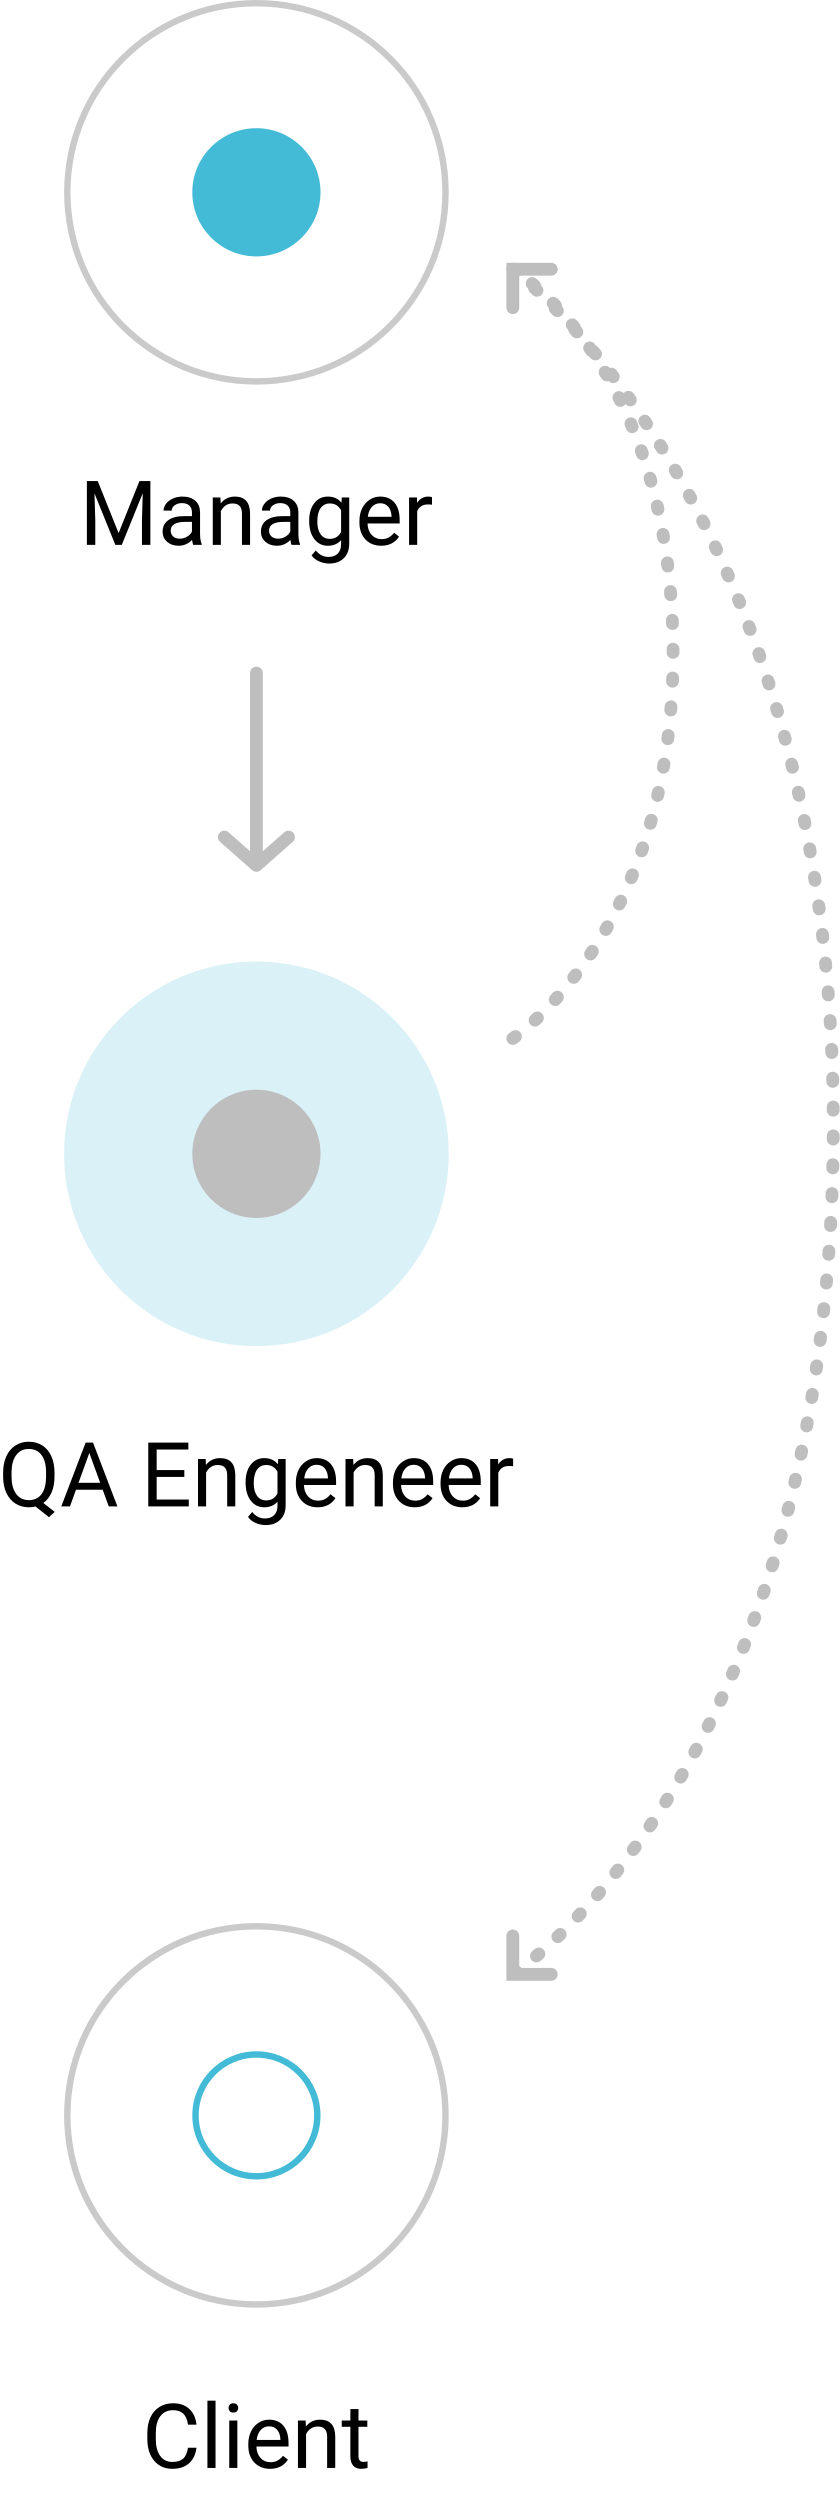
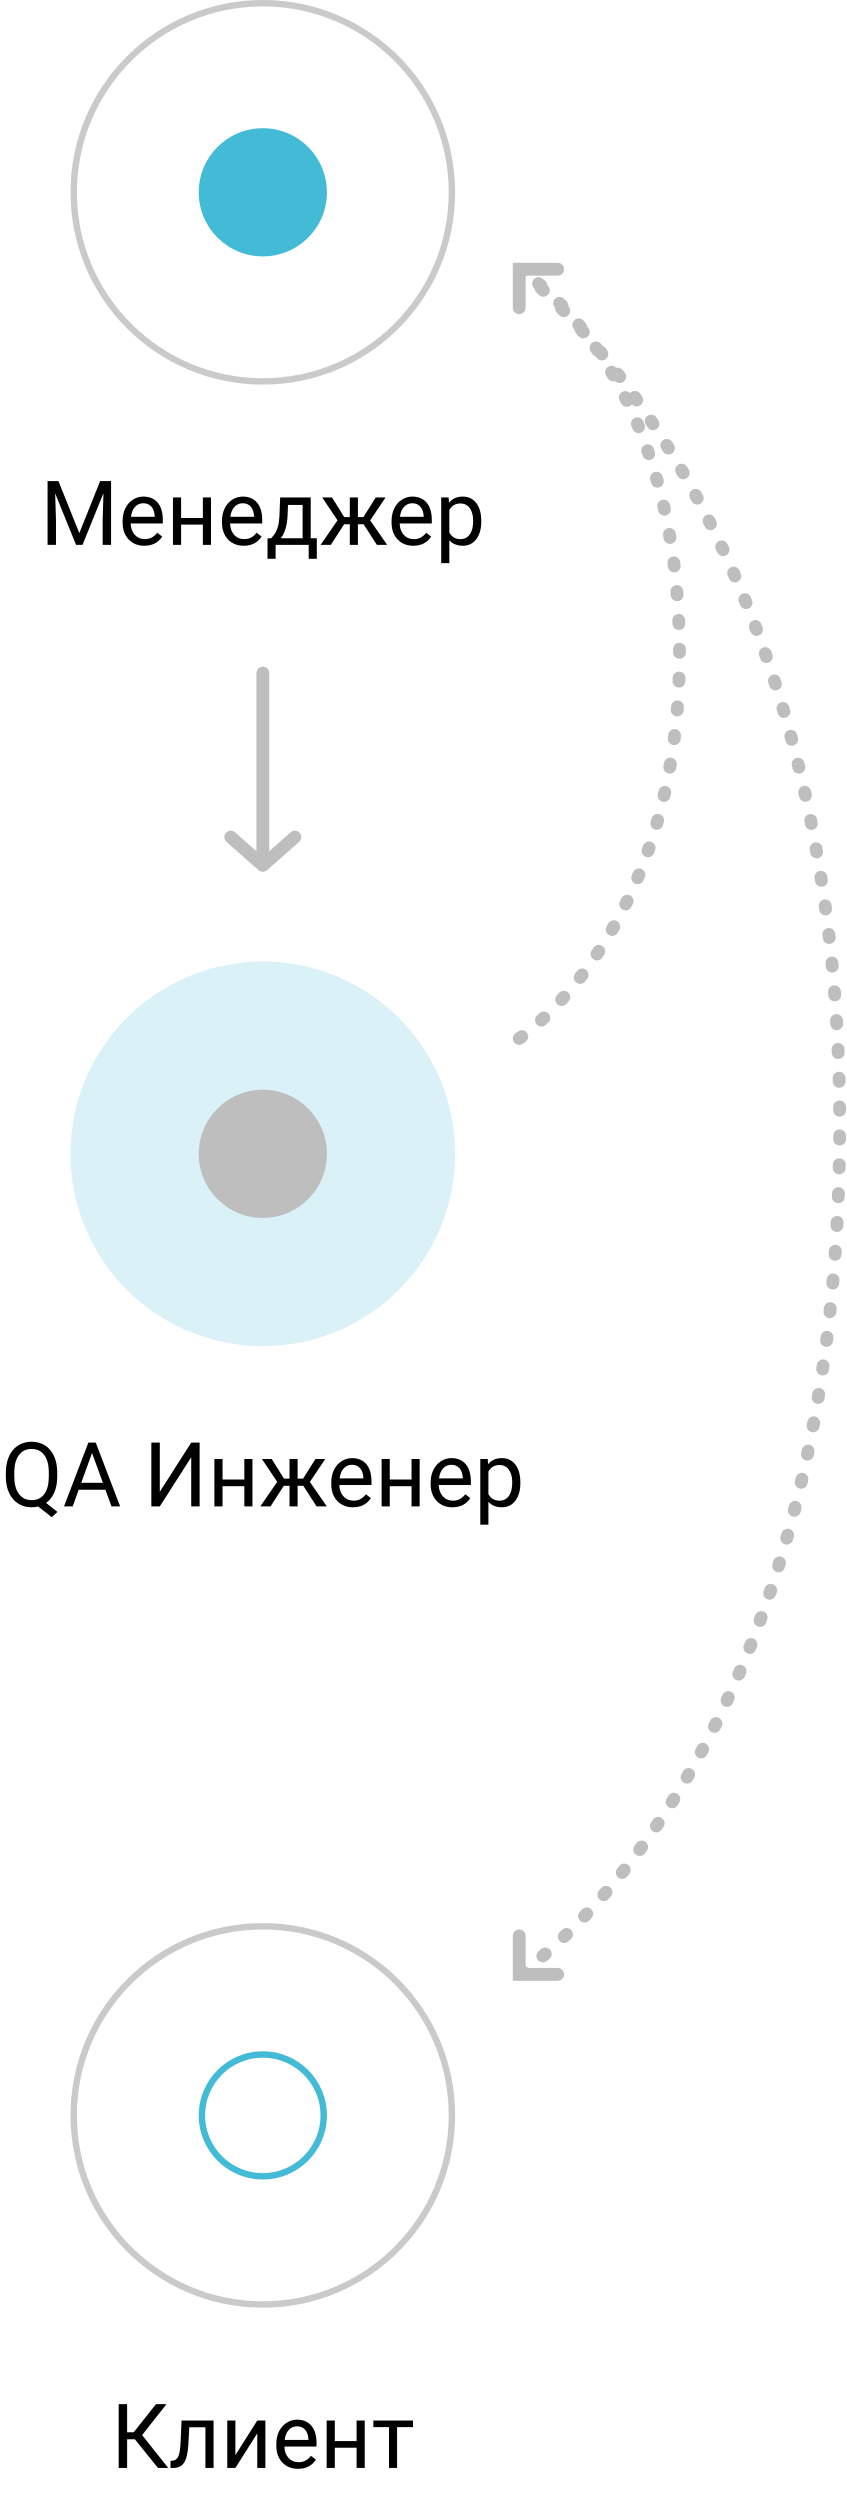
- <svg xmlns="http://www.w3.org/2000/svg" width="131" height="390" viewBox="0 0 131 390" fill="none">
-   <path d="M40 105L40 135M40 135L45 130.588M40 135L35 130.588" stroke="#BEBEBE" stroke-width="2" stroke-linecap="round" />
-   <circle cx="40" cy="330" r="29.5" stroke="#CACACA" />
-   <circle cx="40" cy="330" r="9.5" stroke="#43BAD6" />
-   <path d="M30.648 381.842C30.525 382.895 30.136 383.708 29.48 384.282C28.828 384.852 27.96 385.137 26.875 385.137C25.699 385.137 24.756 384.715 24.045 383.872C23.338 383.029 22.985 381.901 22.985 380.488V379.531C22.985 378.606 23.149 377.793 23.477 377.091C23.81 376.389 24.28 375.851 24.886 375.478C25.492 375.099 26.194 374.91 26.991 374.91C28.049 374.91 28.896 375.206 29.534 375.799C30.172 376.387 30.544 377.202 30.648 378.246H29.329C29.215 377.453 28.967 376.879 28.584 376.523C28.206 376.168 27.675 375.99 26.991 375.99C26.153 375.99 25.494 376.3 25.016 376.92C24.542 377.54 24.305 378.422 24.305 379.565V380.529C24.305 381.609 24.53 382.468 24.981 383.106C25.433 383.744 26.064 384.063 26.875 384.063C27.604 384.063 28.162 383.899 28.55 383.571C28.942 383.239 29.201 382.662 29.329 381.842H30.648ZM33.622 385H32.357V374.5H33.622V385ZM37.026 385H35.762V377.604H37.026V385ZM35.659 375.642C35.659 375.437 35.721 375.263 35.844 375.122C35.971 374.981 36.158 374.91 36.404 374.91C36.65 374.91 36.837 374.981 36.965 375.122C37.092 375.263 37.156 375.437 37.156 375.642C37.156 375.847 37.092 376.018 36.965 376.154C36.837 376.291 36.65 376.359 36.404 376.359C36.158 376.359 35.971 376.291 35.844 376.154C35.721 376.018 35.659 375.847 35.659 375.642ZM42.126 385.137C41.123 385.137 40.308 384.809 39.679 384.152C39.05 383.492 38.735 382.61 38.735 381.507V381.274C38.735 380.541 38.874 379.887 39.152 379.312C39.435 378.734 39.827 378.283 40.328 377.959C40.834 377.631 41.381 377.467 41.969 377.467C42.93 377.467 43.678 377.784 44.211 378.417C44.744 379.05 45.011 379.957 45.011 381.138V381.664H40C40.018 382.393 40.23 382.983 40.636 383.435C41.046 383.881 41.565 384.104 42.194 384.104C42.641 384.104 43.019 384.013 43.329 383.831C43.639 383.649 43.91 383.407 44.143 383.106L44.915 383.708C44.295 384.66 43.366 385.137 42.126 385.137ZM41.969 378.506C41.458 378.506 41.03 378.693 40.684 379.066C40.337 379.436 40.123 379.955 40.041 380.625H43.746V380.529C43.71 379.887 43.536 379.39 43.227 379.039C42.917 378.684 42.497 378.506 41.969 378.506ZM47.677 377.604L47.718 378.533C48.283 377.822 49.021 377.467 49.933 377.467C51.496 377.467 52.284 378.349 52.298 380.112V385H51.033V380.105C51.029 379.572 50.906 379.178 50.664 378.923C50.427 378.668 50.056 378.54 49.55 378.54C49.14 378.54 48.78 378.649 48.47 378.868C48.16 379.087 47.918 379.374 47.745 379.729V385H46.48V377.604H47.677ZM55.921 375.812V377.604H57.302V378.581H55.921V383.168C55.921 383.464 55.982 383.688 56.105 383.838C56.228 383.984 56.438 384.057 56.734 384.057C56.88 384.057 57.081 384.029 57.336 383.975V385C57.003 385.091 56.68 385.137 56.365 385.137C55.8 385.137 55.374 384.966 55.087 384.624C54.8 384.282 54.656 383.797 54.656 383.168V378.581H53.31V377.604H54.656V375.812H55.921Z" fill="black" />
-   <circle cx="40" cy="30" r="29.5" stroke="#CACACA" />
-   <circle cx="40" cy="30" r="10" fill="#43BAD6" />
-   <path d="M15.247 75.047L18.501 83.168L21.755 75.047H23.457V85H22.145V81.124L22.268 76.94L19 85H17.995L14.734 76.961L14.864 81.124V85H13.552V75.047H15.247ZM30.143 85C30.07 84.854 30.01 84.594 29.965 84.221C29.377 84.831 28.675 85.137 27.859 85.137C27.13 85.137 26.531 84.932 26.061 84.522C25.597 84.107 25.364 83.583 25.364 82.949C25.364 82.179 25.656 81.582 26.239 81.158C26.827 80.73 27.652 80.516 28.714 80.516H29.944V79.935C29.944 79.493 29.812 79.142 29.548 78.882C29.284 78.618 28.894 78.485 28.379 78.485C27.928 78.485 27.549 78.599 27.244 78.827C26.939 79.055 26.786 79.331 26.786 79.654H25.515C25.515 79.285 25.645 78.93 25.904 78.588C26.169 78.242 26.524 77.968 26.971 77.768C27.422 77.567 27.916 77.467 28.454 77.467C29.306 77.467 29.974 77.681 30.457 78.109C30.94 78.533 31.191 79.119 31.209 79.866V83.27C31.209 83.95 31.296 84.49 31.469 84.891V85H30.143ZM28.044 84.036C28.44 84.036 28.816 83.934 29.172 83.728C29.527 83.523 29.785 83.257 29.944 82.929V81.411H28.953C27.404 81.411 26.629 81.865 26.629 82.772C26.629 83.168 26.761 83.478 27.025 83.701C27.29 83.924 27.629 84.036 28.044 84.036ZM34.388 77.603L34.429 78.533C34.994 77.822 35.732 77.467 36.644 77.467C38.207 77.467 38.995 78.349 39.009 80.112V85H37.744V80.106C37.74 79.572 37.617 79.178 37.375 78.923C37.138 78.668 36.767 78.54 36.261 78.54C35.851 78.54 35.491 78.649 35.181 78.868C34.871 79.087 34.629 79.374 34.456 79.73V85H33.191V77.603H34.388ZM45.482 85C45.41 84.854 45.35 84.594 45.305 84.221C44.717 84.831 44.015 85.137 43.199 85.137C42.47 85.137 41.871 84.932 41.401 84.522C40.937 84.107 40.704 83.583 40.704 82.949C40.704 82.179 40.996 81.582 41.579 81.158C42.167 80.73 42.992 80.516 44.054 80.516H45.284V79.935C45.284 79.493 45.152 79.142 44.888 78.882C44.623 78.618 44.234 78.485 43.719 78.485C43.268 78.485 42.889 78.599 42.584 78.827C42.279 79.055 42.126 79.331 42.126 79.654H40.855C40.855 79.285 40.984 78.93 41.244 78.588C41.508 78.242 41.864 77.968 42.31 77.768C42.762 77.567 43.256 77.467 43.794 77.467C44.646 77.467 45.314 77.681 45.797 78.109C46.28 78.533 46.531 79.119 46.549 79.866V83.27C46.549 83.95 46.635 84.49 46.809 84.891V85H45.482ZM43.384 84.036C43.78 84.036 44.156 83.934 44.512 83.728C44.867 83.523 45.125 83.257 45.284 82.929V81.411H44.293C42.743 81.411 41.969 81.865 41.969 82.772C41.969 83.168 42.101 83.478 42.365 83.701C42.63 83.924 42.969 84.036 43.384 84.036ZM48.23 81.24C48.23 80.087 48.497 79.171 49.03 78.492C49.563 77.809 50.27 77.467 51.149 77.467C52.052 77.467 52.756 77.786 53.262 78.424L53.323 77.603H54.478V84.822C54.478 85.779 54.194 86.534 53.624 87.085C53.059 87.636 52.298 87.912 51.341 87.912C50.808 87.912 50.286 87.798 49.775 87.57C49.265 87.342 48.875 87.03 48.606 86.634L49.263 85.875C49.805 86.545 50.468 86.88 51.252 86.88C51.867 86.88 52.346 86.707 52.688 86.36C53.034 86.014 53.207 85.526 53.207 84.897V84.262C52.701 84.845 52.011 85.137 51.136 85.137C50.27 85.137 49.568 84.788 49.03 84.091C48.497 83.394 48.23 82.443 48.23 81.24ZM49.502 81.384C49.502 82.218 49.673 82.874 50.015 83.353C50.356 83.826 50.835 84.064 51.45 84.064C52.248 84.064 52.833 83.701 53.207 82.977V79.6C52.82 78.893 52.239 78.54 51.464 78.54C50.849 78.54 50.368 78.779 50.022 79.258C49.675 79.736 49.502 80.445 49.502 81.384ZM59.462 85.137C58.459 85.137 57.644 84.809 57.015 84.152C56.386 83.492 56.071 82.61 56.071 81.507V81.274C56.071 80.541 56.21 79.887 56.488 79.312C56.771 78.734 57.163 78.283 57.664 77.959C58.17 77.631 58.717 77.467 59.305 77.467C60.266 77.467 61.014 77.784 61.547 78.417C62.08 79.05 62.347 79.957 62.347 81.138V81.664H57.336C57.354 82.393 57.566 82.983 57.972 83.435C58.382 83.881 58.901 84.105 59.53 84.105C59.977 84.105 60.355 84.013 60.665 83.831C60.975 83.649 61.246 83.407 61.478 83.106L62.251 83.708C61.631 84.66 60.702 85.137 59.462 85.137ZM59.305 78.506C58.794 78.506 58.366 78.693 58.02 79.066C57.673 79.436 57.459 79.955 57.377 80.625H61.082V80.529C61.046 79.887 60.872 79.39 60.562 79.039C60.253 78.684 59.833 78.506 59.305 78.506ZM67.392 78.738C67.2 78.706 66.993 78.69 66.769 78.69C65.94 78.69 65.377 79.044 65.081 79.75V85H63.816V77.603H65.047L65.067 78.458C65.482 77.797 66.07 77.467 66.831 77.467C67.077 77.467 67.264 77.499 67.392 77.562V78.738Z" fill="black" />
-   <path d="M80 162C80 162 105 145.413 105 102C105 56.725 80 42 80 42" stroke="#BEBEBE" stroke-width="2" stroke-linecap="round" stroke-dasharray="0.5 4" />
-   <path d="M80 42C80 42 130 79.563 130 175.462C130 275.473 80 308 80 308" stroke="#BEBEBE" stroke-width="2" stroke-linecap="round" stroke-dasharray="0.5 4" />
-   <path d="M80 48L80 42L86 42" stroke="#BEBEBE" stroke-width="2" stroke-linecap="round" />
-   <path d="M86 308L80 308L80 302" stroke="#BEBEBE" stroke-width="2" stroke-linecap="round" />
-   <circle opacity="0.2" cx="40" cy="180" r="30" fill="#43BAD6" />
-   <circle cx="40" cy="180" r="10" fill="#BEBEBE" />
-   <path d="M8.5 230.345C8.5 231.306 8.347 232.136 8.042 232.833C7.737 233.526 7.308 234.068 6.757 234.46L8.534 235.854L7.639 236.682L5.54 235.014C5.212 235.096 4.866 235.137 4.501 235.137C3.717 235.137 3.022 234.945 2.416 234.562C1.81 234.175 1.338 233.626 1.001 232.915C0.668 232.2 0.497 231.372 0.488 230.434V229.716C0.488 228.759 0.655 227.913 0.987 227.18C1.32 226.446 1.789 225.885 2.396 225.498C3.006 225.106 3.703 224.91 4.487 224.91C5.289 224.91 5.993 225.104 6.6 225.491C7.21 225.879 7.68 226.437 8.008 227.166C8.336 227.891 8.5 228.738 8.5 229.709V230.345ZM7.188 229.702C7.188 228.531 6.953 227.629 6.483 226.995C6.019 226.357 5.353 226.038 4.487 226.038C3.662 226.038 3.011 226.355 2.532 226.988C2.058 227.617 1.814 228.492 1.801 229.613V230.345C1.801 231.484 2.038 232.382 2.512 233.038C2.99 233.694 3.653 234.022 4.501 234.022C5.349 234.022 6.005 233.715 6.47 233.1C6.935 232.48 7.174 231.593 7.188 230.44V229.702ZM16.02 232.402H11.85L10.913 235H9.56L13.36 225.047H14.509L18.316 235H16.97L16.02 232.402ZM12.246 231.322H15.63L13.935 226.667L12.246 231.322ZM28.755 230.399H24.441V233.927H29.452V235H23.129V225.047H29.384V226.127H24.441V229.326H28.755V230.399ZM32.084 227.604L32.125 228.533C32.69 227.822 33.428 227.467 34.34 227.467C35.903 227.467 36.691 228.349 36.705 230.112V235H35.44V230.105C35.436 229.572 35.313 229.178 35.071 228.923C34.834 228.668 34.463 228.54 33.957 228.54C33.547 228.54 33.187 228.649 32.877 228.868C32.567 229.087 32.325 229.374 32.152 229.729V235H30.888V227.604H32.084ZM38.312 231.24C38.312 230.087 38.578 229.171 39.111 228.492C39.645 227.809 40.351 227.467 41.23 227.467C42.133 227.467 42.837 227.786 43.343 228.424L43.404 227.604H44.56V234.822C44.56 235.779 44.275 236.534 43.705 237.085C43.14 237.636 42.379 237.912 41.422 237.912C40.889 237.912 40.367 237.798 39.856 237.57C39.346 237.342 38.956 237.03 38.688 236.634L39.344 235.875C39.886 236.545 40.549 236.88 41.333 236.88C41.948 236.88 42.427 236.707 42.769 236.36C43.115 236.014 43.288 235.526 43.288 234.897V234.262C42.782 234.845 42.092 235.137 41.217 235.137C40.351 235.137 39.649 234.788 39.111 234.091C38.578 233.394 38.312 232.443 38.312 231.24ZM39.583 231.384C39.583 232.218 39.754 232.874 40.096 233.353C40.438 233.826 40.916 234.063 41.531 234.063C42.329 234.063 42.914 233.701 43.288 232.977V229.6C42.901 228.893 42.32 228.54 41.545 228.54C40.93 228.54 40.449 228.779 40.102 229.258C39.756 229.736 39.583 230.445 39.583 231.384ZM49.543 235.137C48.54 235.137 47.725 234.809 47.096 234.152C46.467 233.492 46.152 232.61 46.152 231.507V231.274C46.152 230.541 46.291 229.887 46.569 229.312C46.852 228.734 47.244 228.283 47.745 227.959C48.251 227.631 48.798 227.467 49.386 227.467C50.347 227.467 51.095 227.784 51.628 228.417C52.161 229.05 52.428 229.957 52.428 231.138V231.664H47.417C47.435 232.393 47.647 232.983 48.053 233.435C48.463 233.881 48.982 234.104 49.611 234.104C50.058 234.104 50.436 234.013 50.746 233.831C51.056 233.649 51.327 233.407 51.56 233.106L52.332 233.708C51.712 234.66 50.783 235.137 49.543 235.137ZM49.386 228.506C48.875 228.506 48.447 228.693 48.101 229.066C47.754 229.436 47.54 229.955 47.458 230.625H51.163V230.529C51.127 229.887 50.953 229.39 50.644 229.039C50.334 228.684 49.914 228.506 49.386 228.506ZM55.094 227.604L55.135 228.533C55.7 227.822 56.438 227.467 57.35 227.467C58.913 227.467 59.701 228.349 59.715 230.112V235H58.45V230.105C58.446 229.572 58.323 229.178 58.081 228.923C57.844 228.668 57.473 228.54 56.967 228.54C56.557 228.54 56.197 228.649 55.887 228.868C55.577 229.087 55.335 229.374 55.162 229.729V235H53.898V227.604H55.094ZM64.691 235.137C63.689 235.137 62.873 234.809 62.244 234.152C61.615 233.492 61.301 232.61 61.301 231.507V231.274C61.301 230.541 61.44 229.887 61.718 229.312C62 228.734 62.392 228.283 62.894 227.959C63.399 227.631 63.946 227.467 64.534 227.467C65.496 227.467 66.243 227.784 66.776 228.417C67.31 229.05 67.576 229.957 67.576 231.138V231.664H62.565C62.584 232.393 62.796 232.983 63.201 233.435C63.611 233.881 64.131 234.104 64.76 234.104C65.206 234.104 65.585 234.013 65.894 233.831C66.204 233.649 66.476 233.407 66.708 233.106L67.481 233.708C66.861 234.66 65.931 235.137 64.691 235.137ZM64.534 228.506C64.024 228.506 63.595 228.693 63.249 229.066C62.903 229.436 62.688 229.955 62.606 230.625H66.311V230.529C66.275 229.887 66.102 229.39 65.792 229.039C65.482 228.684 65.063 228.506 64.534 228.506ZM72.115 235.137C71.113 235.137 70.297 234.809 69.668 234.152C69.039 233.492 68.725 232.61 68.725 231.507V231.274C68.725 230.541 68.864 229.887 69.142 229.312C69.424 228.734 69.816 228.283 70.317 227.959C70.823 227.631 71.37 227.467 71.958 227.467C72.92 227.467 73.667 227.784 74.2 228.417C74.733 229.05 75 229.957 75 231.138V231.664H69.989C70.007 232.393 70.219 232.983 70.625 233.435C71.035 233.881 71.555 234.104 72.184 234.104C72.63 234.104 73.008 234.013 73.318 233.831C73.628 233.649 73.899 233.407 74.132 233.106L74.904 233.708C74.284 234.66 73.355 235.137 72.115 235.137ZM71.958 228.506C71.448 228.506 71.019 228.693 70.673 229.066C70.326 229.436 70.112 229.955 70.03 230.625H73.735V230.529C73.699 229.887 73.526 229.39 73.216 229.039C72.906 228.684 72.487 228.506 71.958 228.506ZM80.045 228.738C79.853 228.706 79.646 228.69 79.423 228.69C78.593 228.69 78.031 229.044 77.734 229.75V235H76.47V227.604H77.7L77.721 228.458C78.135 227.797 78.723 227.467 79.484 227.467C79.731 227.467 79.917 227.499 80.045 227.562V228.738Z" fill="black" />
+ <svg xmlns="http://www.w3.org/2000/svg" width="132" height="390" viewBox="0 0 132 390" fill="none">
+   <path d="M41 105L41 135M41 135L46 130.588M41 135L36 130.588" stroke="#BEBEBE" stroke-width="2" stroke-linecap="round" />
+   <circle cx="41" cy="330" r="29.5" stroke="#CACACA" />
+   <circle cx="41" cy="330" r="9.5" stroke="#43BAD6" />
+   <path d="M21.039 380.529H19.829V385H18.517V375.047H19.829V379.436H20.855L24.334 375.047H25.968L22.167 379.873L26.248 385H24.642L21.039 380.529ZM33.316 377.604V385H32.045V378.649H29.529L29.379 381.418C29.297 382.689 29.083 383.599 28.736 384.146C28.395 384.692 27.85 384.977 27.102 385H26.597V383.886L26.959 383.858C27.369 383.813 27.663 383.576 27.841 383.147C28.019 382.719 28.133 381.926 28.183 380.769L28.319 377.604H33.316ZM40.132 377.604H41.397V385H40.132V379.606L36.721 385H35.456V377.604H36.721V383.004L40.132 377.604ZM46.496 385.137C45.493 385.137 44.678 384.809 44.049 384.152C43.42 383.492 43.105 382.61 43.105 381.507V381.274C43.105 380.541 43.245 379.887 43.523 379.312C43.805 378.734 44.197 378.283 44.698 377.959C45.204 377.631 45.751 377.467 46.339 377.467C47.3 377.467 48.048 377.784 48.581 378.417C49.114 379.05 49.381 379.957 49.381 381.138V381.664H44.37C44.388 382.393 44.6 382.983 45.006 383.435C45.416 383.881 45.935 384.104 46.565 384.104C47.011 384.104 47.389 384.013 47.699 383.831C48.009 383.649 48.28 383.407 48.513 383.106L49.285 383.708C48.665 384.66 47.736 385.137 46.496 385.137ZM46.339 378.506C45.828 378.506 45.4 378.693 45.054 379.066C44.707 379.436 44.493 379.955 44.411 380.625H48.116V380.529C48.08 379.887 47.907 379.39 47.597 379.039C47.287 378.684 46.867 378.506 46.339 378.506ZM56.894 385H55.629V381.842H52.231V385H50.96V377.604H52.231V380.81H55.629V377.604H56.894V385ZM64.427 378.629H61.945V385H60.681V378.629H58.247V377.604H64.427V378.629Z" fill="black" />
+   <circle cx="41" cy="30" r="29.5" stroke="#CACACA" />
+   <circle cx="41" cy="30" r="10" fill="#43BAD6" />
+   <path d="M9.117 75.047L12.371 83.168L15.625 75.047H17.327V85H16.015V81.124L16.138 76.94L12.87 85H11.865L8.604 76.961L8.734 81.124V85H7.422V75.047H9.117ZM22.516 85.137C21.513 85.137 20.697 84.809 20.068 84.152C19.439 83.492 19.125 82.61 19.125 81.507V81.274C19.125 80.541 19.264 79.887 19.542 79.312C19.825 78.734 20.216 78.283 20.718 77.959C21.224 77.631 21.77 77.467 22.358 77.467C23.32 77.467 24.067 77.784 24.601 78.417C25.134 79.05 25.4 79.957 25.4 81.138V81.664H20.39C20.408 82.393 20.62 82.983 21.025 83.435C21.436 83.881 21.955 84.105 22.584 84.105C23.031 84.105 23.409 84.013 23.719 83.831C24.029 83.649 24.3 83.407 24.532 83.106L25.305 83.708C24.685 84.66 23.755 85.137 22.516 85.137ZM22.358 78.506C21.848 78.506 21.42 78.693 21.073 79.066C20.727 79.436 20.513 79.955 20.431 80.625H24.136V80.529C24.099 79.887 23.926 79.39 23.616 79.039C23.306 78.684 22.887 78.506 22.358 78.506ZM32.913 85H31.648V81.842H28.251V85H26.98V77.603H28.251V80.81H31.648V77.603H32.913V85ZM38.02 85.137C37.017 85.137 36.201 84.809 35.572 84.152C34.943 83.492 34.629 82.61 34.629 81.507V81.274C34.629 80.541 34.768 79.887 35.046 79.312C35.328 78.734 35.72 78.283 36.222 77.959C36.727 77.631 37.274 77.467 37.862 77.467C38.824 77.467 39.571 77.784 40.105 78.417C40.638 79.05 40.904 79.957 40.904 81.138V81.664H35.894C35.912 82.393 36.124 82.983 36.529 83.435C36.94 83.881 37.459 84.105 38.088 84.105C38.535 84.105 38.913 84.013 39.223 83.831C39.533 83.649 39.804 83.407 40.036 83.106L40.809 83.708C40.189 84.66 39.259 85.137 38.02 85.137ZM37.862 78.506C37.352 78.506 36.923 78.693 36.577 79.066C36.231 79.436 36.017 79.955 35.935 80.625H39.64V80.529C39.603 79.887 39.43 79.39 39.12 79.039C38.81 78.684 38.391 78.506 37.862 78.506ZM42.312 83.968L42.75 83.428C43.242 82.79 43.523 81.833 43.591 80.557L43.707 77.603H48.472V83.968H49.422V87.174H48.157V85H42.996V87.174H41.731L41.738 83.968H42.312ZM43.81 83.968H47.207V78.772H44.931L44.855 80.536C44.778 82.008 44.429 83.152 43.81 83.968ZM56.723 81.787H55.834V85H54.569V81.787H53.681L51.609 85H50.01L52.655 81.172L50.263 77.603H51.794L53.701 80.666H54.569V77.603H55.834V80.666H56.695L58.616 77.603H60.148L57.748 81.179L60.394 85H58.794L56.723 81.787ZM64.475 85.137C63.472 85.137 62.656 84.809 62.027 84.152C61.398 83.492 61.084 82.61 61.084 81.507V81.274C61.084 80.541 61.223 79.887 61.501 79.312C61.783 78.734 62.175 78.283 62.677 77.959C63.183 77.631 63.73 77.467 64.317 77.467C65.279 77.467 66.026 77.784 66.56 78.417C67.093 79.05 67.359 79.957 67.359 81.138V81.664H62.349C62.367 82.393 62.579 82.983 62.984 83.435C63.395 83.881 63.914 84.105 64.543 84.105C64.99 84.105 65.368 84.013 65.678 83.831C65.988 83.649 66.259 83.407 66.491 83.106L67.264 83.708C66.644 84.66 65.714 85.137 64.475 85.137ZM64.317 78.506C63.807 78.506 63.379 78.693 63.032 79.066C62.686 79.436 62.472 79.955 62.39 80.625H66.095V80.529C66.058 79.887 65.885 79.39 65.575 79.039C65.265 78.684 64.846 78.506 64.317 78.506ZM75.077 81.384C75.077 82.509 74.82 83.416 74.305 84.105C73.79 84.793 73.092 85.137 72.213 85.137C71.315 85.137 70.609 84.852 70.094 84.282V87.844H68.829V77.603H69.984L70.046 78.424C70.561 77.786 71.276 77.467 72.192 77.467C73.081 77.467 73.783 77.802 74.298 78.472C74.817 79.142 75.077 80.074 75.077 81.268V81.384ZM73.812 81.24C73.812 80.406 73.635 79.748 73.279 79.265C72.924 78.782 72.436 78.54 71.816 78.54C71.051 78.54 70.477 78.88 70.094 79.559V83.093C70.472 83.767 71.051 84.105 71.83 84.105C72.436 84.105 72.917 83.865 73.272 83.387C73.632 82.904 73.812 82.188 73.812 81.24Z" fill="black" />
+   <path d="M81 162C81 162 106 145.413 106 102C106 56.725 81 42 81 42" stroke="#BEBEBE" stroke-width="2" stroke-linecap="round" stroke-dasharray="0.5 4" />
+   <path d="M81 42C81 42 131 79.563 131 175.462C131 275.473 81 308 81 308" stroke="#BEBEBE" stroke-width="2" stroke-linecap="round" stroke-dasharray="0.5 4" />
+   <path d="M81 48L81 42L87 42" stroke="#BEBEBE" stroke-width="2" stroke-linecap="round" />
+   <path d="M87 308L81 308L81 302" stroke="#BEBEBE" stroke-width="2" stroke-linecap="round" />
+   <circle opacity="0.2" cx="41" cy="180" r="30" fill="#43BAD6" />
+   <circle cx="41" cy="180" r="10" fill="#BEBEBE" />
+   <path d="M8.926 230.345C8.926 231.306 8.773 232.136 8.468 232.833C8.162 233.526 7.734 234.068 7.183 234.46L8.96 235.854L8.064 236.682L5.966 235.014C5.638 235.096 5.291 235.137 4.927 235.137C4.143 235.137 3.448 234.945 2.842 234.562C2.236 234.175 1.764 233.626 1.427 232.915C1.094 232.2 0.923 231.372 0.914 230.434V229.716C0.914 228.759 1.08 227.913 1.413 227.18C1.746 226.446 2.215 225.885 2.821 225.498C3.432 225.106 4.129 224.91 4.913 224.91C5.715 224.91 6.419 225.104 7.025 225.491C7.636 225.879 8.105 226.437 8.434 227.166C8.762 227.891 8.926 228.738 8.926 229.709V230.345ZM7.613 229.702C7.613 228.531 7.379 227.629 6.909 226.995C6.444 226.357 5.779 226.038 4.913 226.038C4.088 226.038 3.437 226.355 2.958 226.988C2.484 227.617 2.24 228.492 2.227 229.613V230.345C2.227 231.484 2.464 232.382 2.938 233.038C3.416 233.694 4.079 234.022 4.927 234.022C5.774 234.022 6.431 233.715 6.896 233.1C7.36 232.48 7.6 231.593 7.613 230.44V229.702ZM16.445 232.402H12.275L11.339 235H9.985L13.786 225.047H14.935L18.742 235H17.395L16.445 232.402ZM12.672 231.322H16.056L14.36 226.667L12.672 231.322ZM29.83 225.047H31.143V235H29.83V227.33L24.929 235H23.609V225.047H24.929V232.717L29.83 225.047ZM39.38 235H38.115V231.842H34.718V235H33.446V227.604H34.718V230.81H38.115V227.604H39.38V235ZM47.316 231.787H46.428V235H45.163V231.787H44.274L42.203 235H40.603L43.249 231.172L40.856 227.604H42.388L44.295 230.666H45.163V227.604H46.428V230.666H47.289L49.21 227.604H50.741L48.342 231.179L50.987 235H49.388L47.316 231.787ZM55.068 235.137C54.066 235.137 53.25 234.809 52.621 234.152C51.992 233.492 51.678 232.61 51.678 231.507V231.274C51.678 230.541 51.817 229.887 52.095 229.312C52.377 228.734 52.769 228.283 53.27 227.959C53.776 227.631 54.323 227.467 54.911 227.467C55.873 227.467 56.62 227.784 57.153 228.417C57.687 229.05 57.953 229.957 57.953 231.138V231.664H52.942C52.961 232.393 53.172 232.983 53.578 233.435C53.988 233.881 54.508 234.104 55.137 234.104C55.583 234.104 55.962 234.013 56.272 233.831C56.581 233.649 56.852 233.407 57.085 233.106L57.857 233.708C57.238 234.66 56.308 235.137 55.068 235.137ZM54.911 228.506C54.401 228.506 53.972 228.693 53.626 229.066C53.28 229.436 53.065 229.955 52.983 230.625H56.688V230.529C56.652 229.887 56.479 229.39 56.169 229.039C55.859 228.684 55.44 228.506 54.911 228.506ZM65.466 235H64.201V231.842H60.804V235H59.532V227.604H60.804V230.81H64.201V227.604H65.466V235ZM70.572 235.137C69.57 235.137 68.754 234.809 68.125 234.152C67.496 233.492 67.182 232.61 67.182 231.507V231.274C67.182 230.541 67.321 229.887 67.599 229.312C67.881 228.734 68.273 228.283 68.774 227.959C69.28 227.631 69.827 227.467 70.415 227.467C71.377 227.467 72.124 227.784 72.657 228.417C73.19 229.05 73.457 229.957 73.457 231.138V231.664H68.446C68.465 232.393 68.676 232.983 69.082 233.435C69.492 233.881 70.012 234.104 70.641 234.104C71.087 234.104 71.466 234.013 71.775 233.831C72.085 233.649 72.356 233.407 72.589 233.106L73.361 233.708C72.742 234.66 71.812 235.137 70.572 235.137ZM70.415 228.506C69.905 228.506 69.476 228.693 69.13 229.066C68.784 229.436 68.569 229.955 68.487 230.625H72.192V230.529C72.156 229.887 71.983 229.39 71.673 229.039C71.363 228.684 70.944 228.506 70.415 228.506ZM81.175 231.384C81.175 232.509 80.917 233.416 80.402 234.104C79.887 234.793 79.19 235.137 78.311 235.137C77.413 235.137 76.706 234.852 76.191 234.282V237.844H74.927V227.604H76.082L76.144 228.424C76.659 227.786 77.374 227.467 78.29 227.467C79.179 227.467 79.88 227.802 80.395 228.472C80.915 229.142 81.175 230.074 81.175 231.268V231.384ZM79.91 231.24C79.91 230.406 79.732 229.748 79.377 229.265C79.022 228.782 78.534 228.54 77.914 228.54C77.148 228.54 76.574 228.88 76.191 229.559V233.093C76.57 233.767 77.148 234.104 77.928 234.104C78.534 234.104 79.015 233.865 79.37 233.387C79.73 232.904 79.91 232.188 79.91 231.24Z" fill="black" />
</svg>
